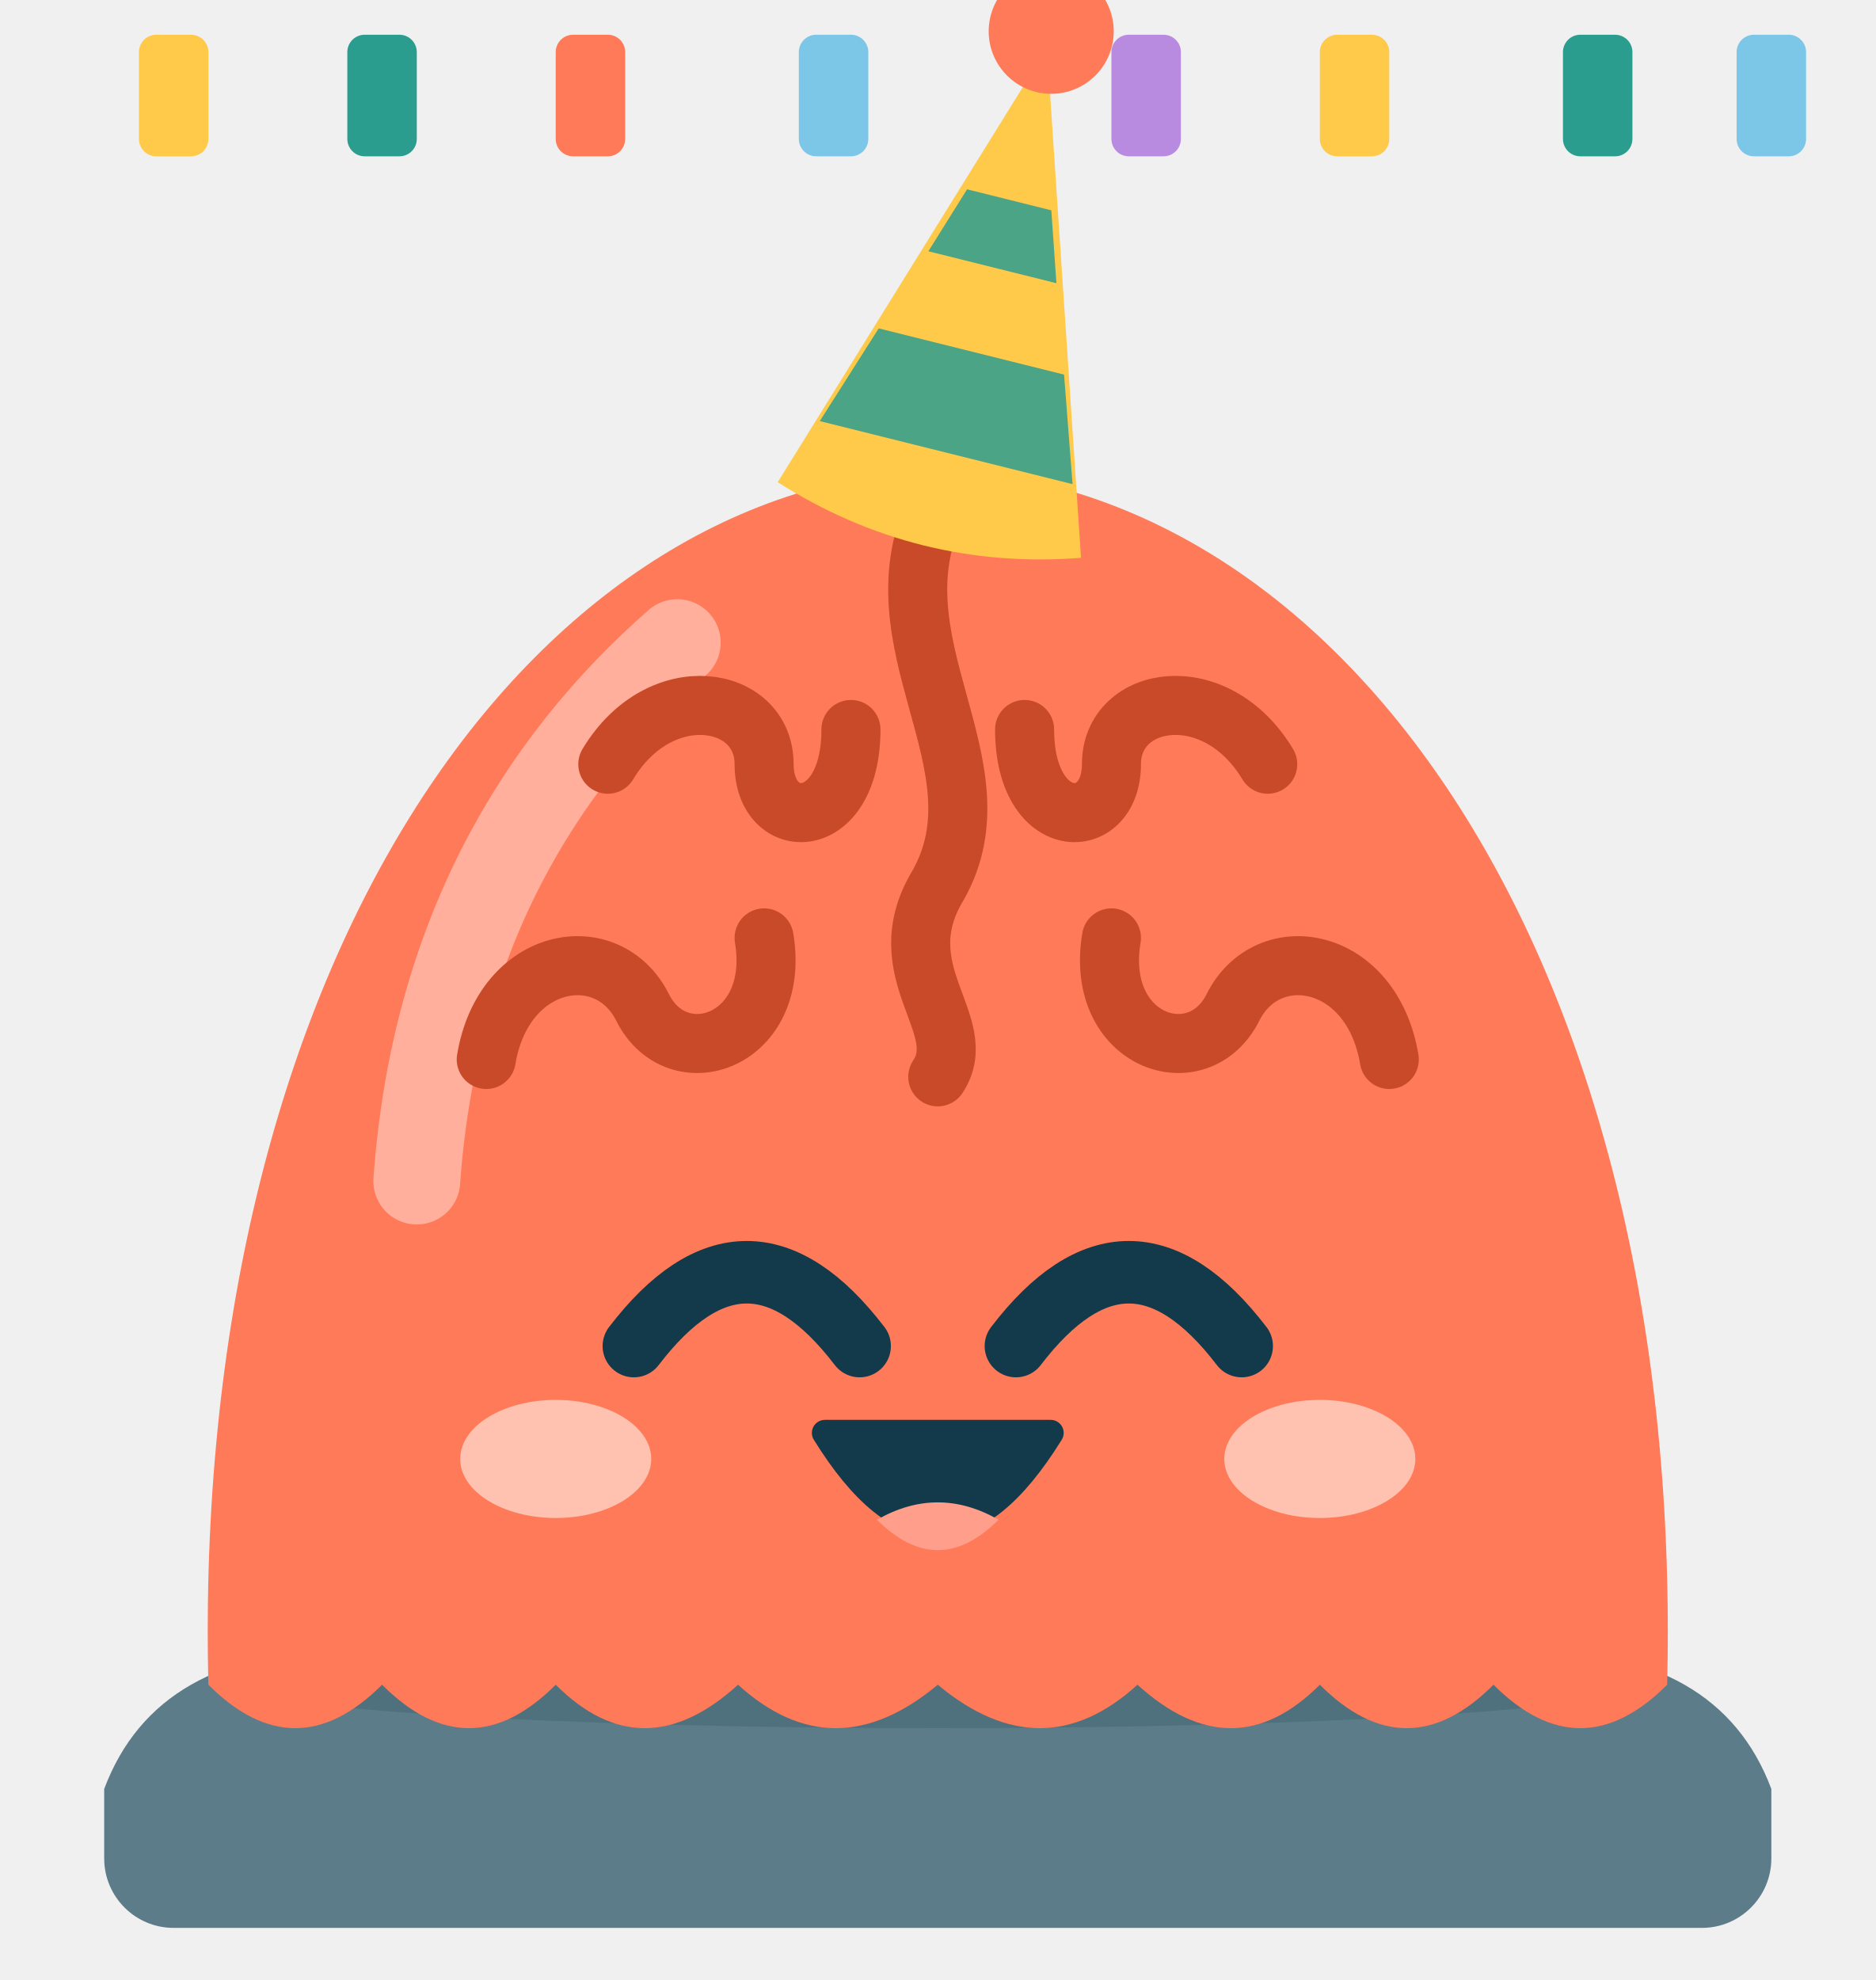
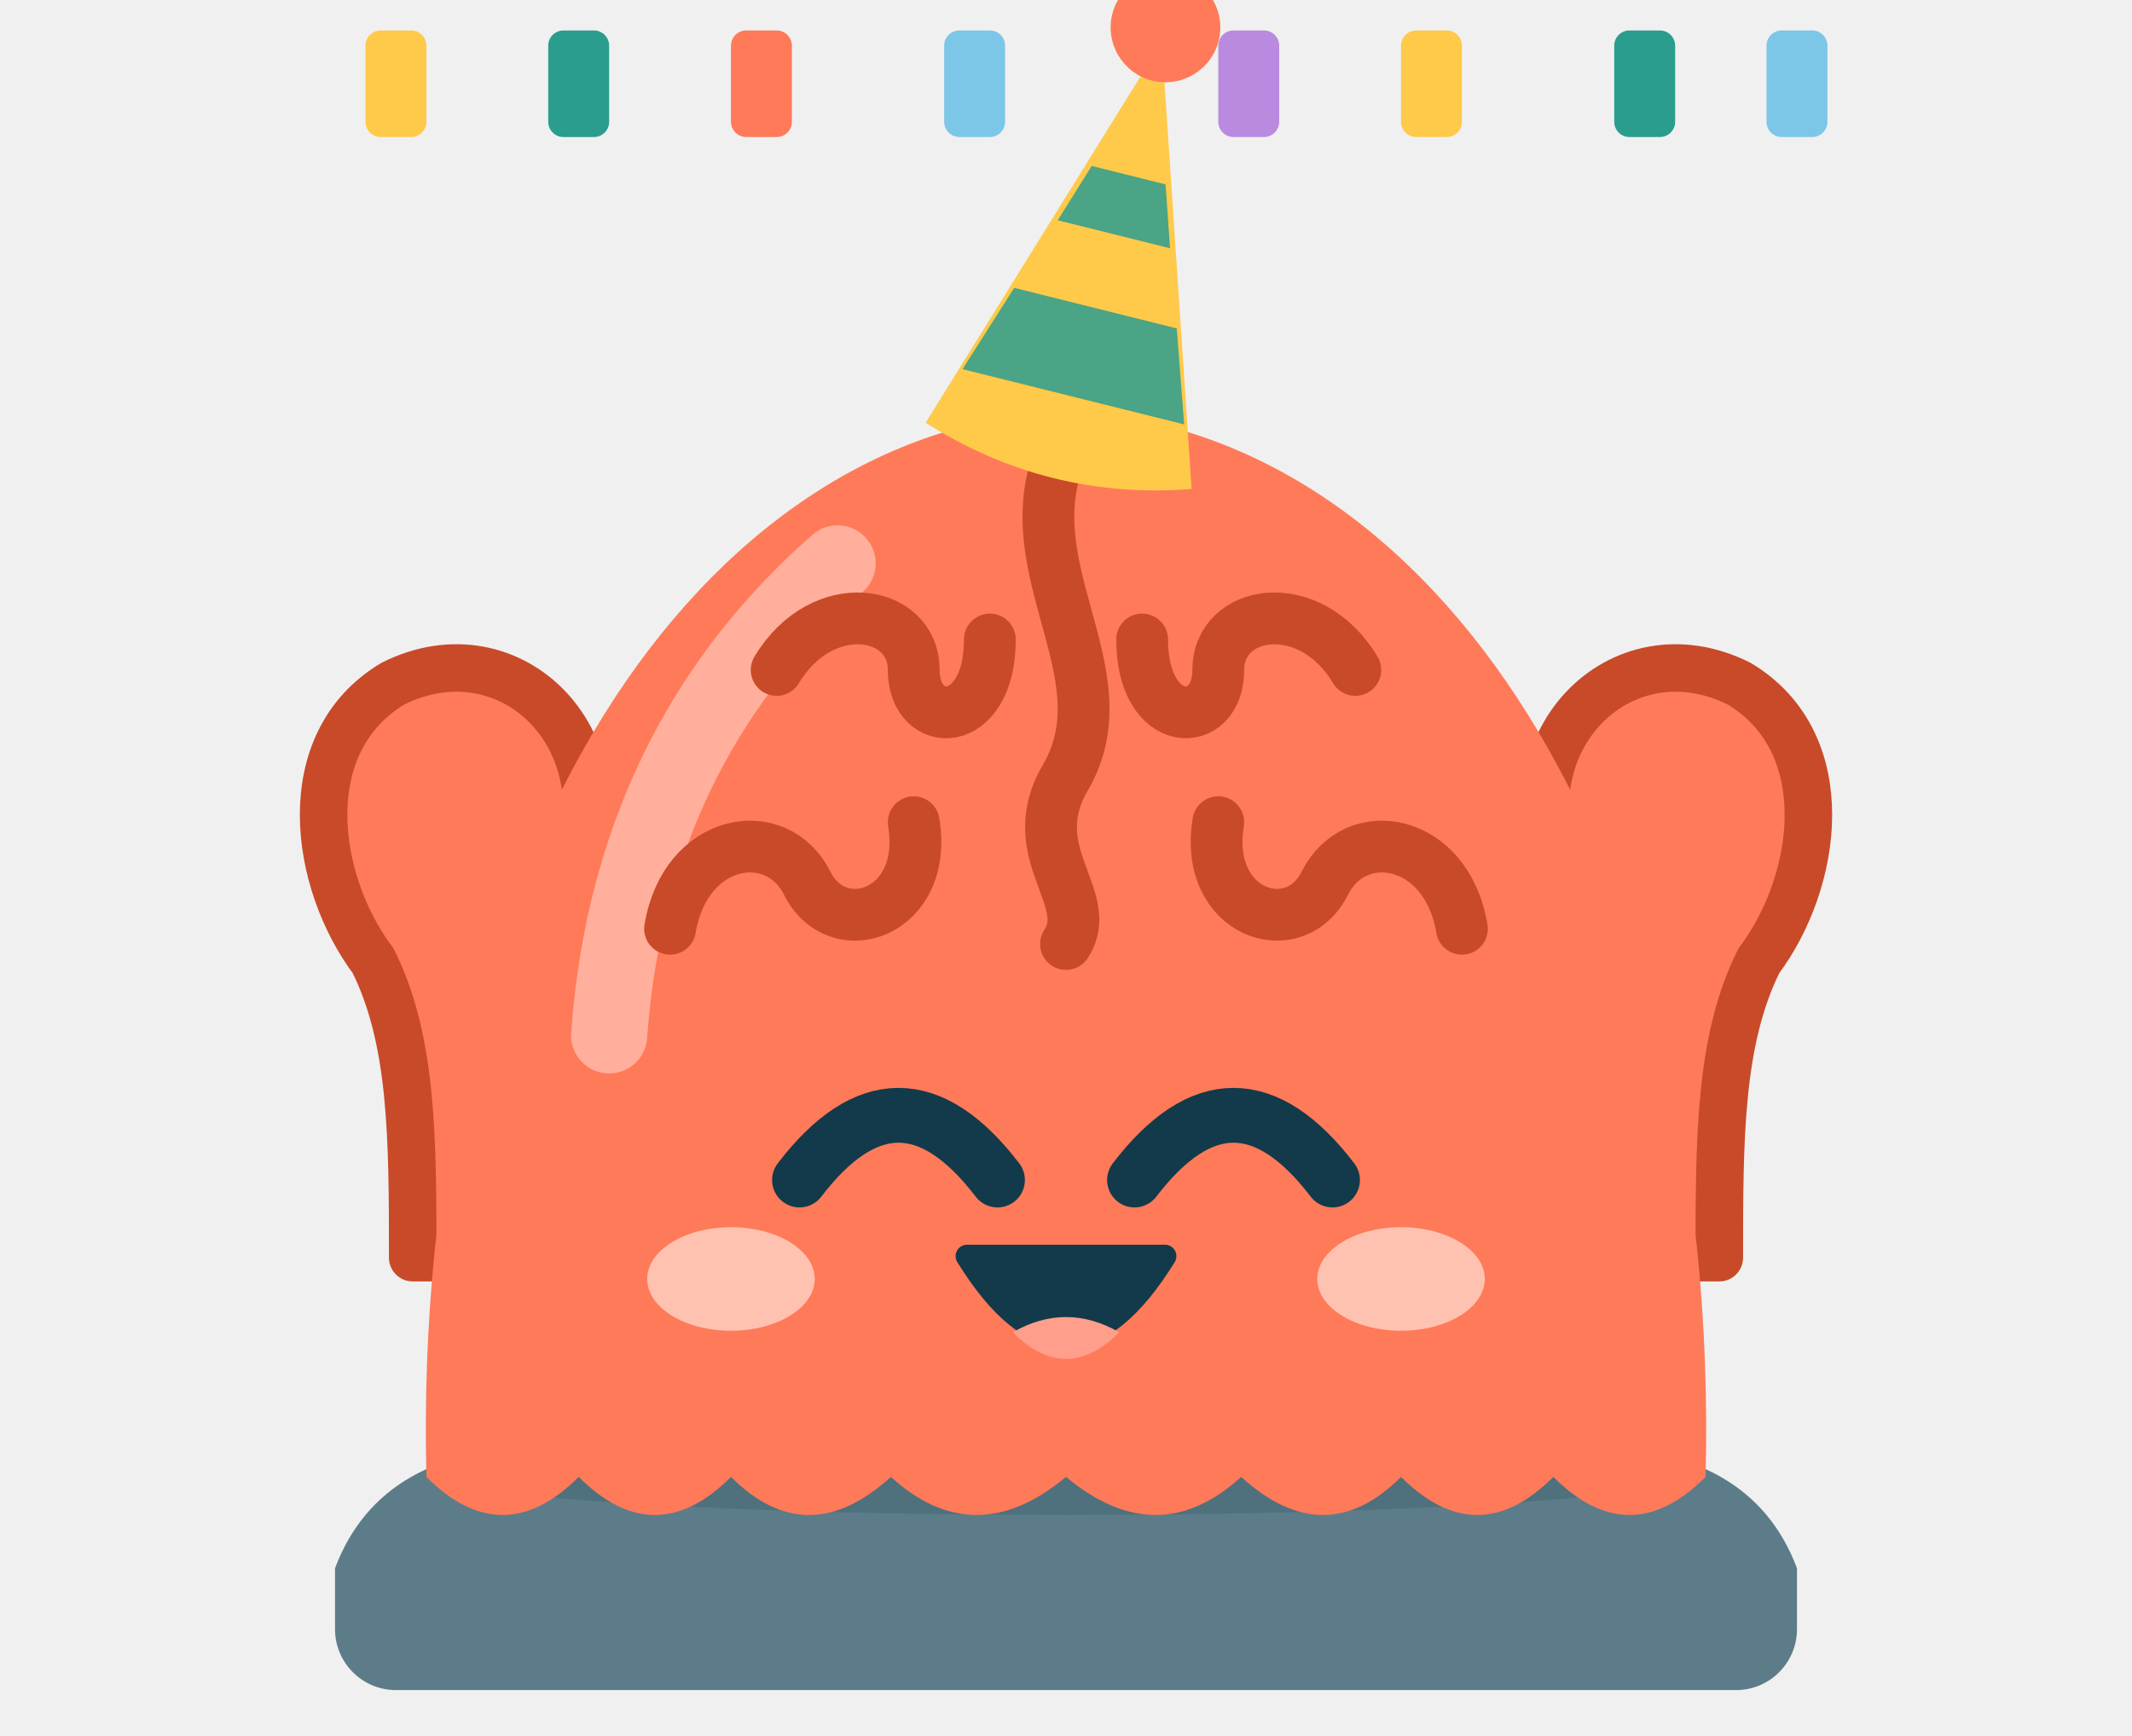
- <svg xmlns="http://www.w3.org/2000/svg" viewBox="-4 -14 108 114" role="img" aria-label="Lobey celebrating">
+ <svg xmlns="http://www.w3.org/2000/svg" viewBox="-20 -14 140 114" role="img" aria-label="Lobey celebrating">
  <style>
.body { transform-box: view-box; transform-origin: 50px 84px; }
.eye { transform-box: fill-box; transform-origin: center; animation: blink 4.8s infinite; }
.shadow { transform-box: fill-box; transform-origin: center; }
@keyframes blink { 0%, 44%, 48%, 100% { transform: scaleY(1); } 46% { transform: scaleY(.1); } }

.body { animation: jump 1.2s ease-in-out infinite; }
.shadow { animation: sh 1.2s ease-in-out infinite; }
.cf { transform-box: fill-box; transform-origin: center; animation: fall 2.2s linear infinite; }
@keyframes jump { 0%,100% { transform: translateY(0) scale(1.05,.94); } 15% { transform: translateY(0) scale(1,1); } 45% { transform: translateY(-9px) scale(.97,1.04); } 75% { transform: translateY(0) scale(1,1); } }
@keyframes sh { 0%,100%,75% { opacity: .2; transform: scaleX(1); } 45% { opacity: .08; transform: scaleX(.8); } }
@keyframes fall { 0% { transform: translateY(0) rotate(0); opacity: 0; } 10% { opacity: 1; } 85% { opacity: 1; } 100% { transform: translateY(96px) rotate(540deg); opacity: 0; } }
.c0 { animation-delay: 0s; animation-duration: 2.2s; }.c1 { animation-delay: 0.7s; animation-duration: 2.6s; }.c2 { animation-delay: 0.3s; animation-duration: 2.0s; }.c3 { animation-delay: 1.1s; animation-duration: 2.4s; }.c4 { animation-delay: 0.5s; animation-duration: 2.3s; }.c5 { animation-delay: 1.4s; animation-duration: 2.1s; }.c6 { animation-delay: 0.2s; animation-duration: 2.7s; }.c7 { animation-delay: 0.9s; animation-duration: 2.2s; }
- @media (prefers-reduced-motion: reduce) { * { animation: none !important; } }</style>
+ .armR { transform-box: view-box; transform-origin: 89px 66px; animation: pumpR 1.2s ease-in-out infinite; }
+ .armL { transform-box: view-box; transform-origin: 11px 66px; animation: pumpL 1.2s ease-in-out infinite; }
+ @keyframes pumpR { 0%,100% { transform: rotate(40deg); } 15% { transform: rotate(32deg); } 45% { transform: rotate(12deg); } 75% { transform: rotate(32deg); } }
+ @keyframes pumpL { 0%,100% { transform: rotate(-40deg); } 15% { transform: rotate(-32deg); } 45% { transform: rotate(-12deg); } 75% { transform: rotate(-32deg); } }
+ @media (prefers-reduced-motion: reduce) { * { animation: none !important; } .armR { transform: rotate(30deg); } .armL { transform: rotate(-30deg); } }</style>
  <rect class="cf c0" x="4" y="-12" width="4" height="7" rx="1" fill="#ffc94a" />
  <rect class="cf c1" x="16" y="-12" width="4" height="7" rx="1" fill="#2a9d8f" />
  <rect class="cf c2" x="28" y="-12" width="4" height="7" rx="1" fill="#ff7a59" />
  <rect class="cf c3" x="42" y="-12" width="4" height="7" rx="1" fill="#7cc6e8" />
  <rect class="cf c4" x="60" y="-12" width="4" height="7" rx="1" fill="#b98be0" />
  <rect class="cf c5" x="72" y="-12" width="4" height="7" rx="1" fill="#ffc94a" />
  <rect class="cf c6" x="86" y="-12" width="4" height="7" rx="1" fill="#2a9d8f" />
  <rect class="cf c7" x="96" y="-12" width="4" height="7" rx="1" fill="#7cc6e8" />
  <path d="M2 89 Q5 81 16 81 H84 Q95 81 98 89 V93 a4 4 0 0 1 -4 4 H6 a4 4 0 0 1 -4 -4 Z" fill="#5d7c89" />
  <ellipse class="shadow" cx="50" cy="83" rx="40" ry="2.5" fill="#123a4a" opacity=".18" />
  <g class="body">
+     <g class="armL">
+       <path transform="translate(11 66) scale(-1.3 1.3)" d="M-3 2 C-3 -6 -3 -12 -5 -17 C-8 -24 -2 -30 4 -27 C9 -24 8 -17 5 -13 C3 -9 3 -4 3 2 Z" fill="#ff7a59" stroke="#c94a28" stroke-width="2.4" stroke-linejoin="round" />
+     </g>
+     <g class="armR">
+       <path transform="translate(89 66) scale(1.3)" d="M-3 2 C-3 -6 -3 -12 -5 -17 C-8 -24 -2 -30 4 -27 C9 -24 8 -17 5 -13 C3 -9 3 -4 3 2 Z" fill="#ff7a59" stroke="#c94a28" stroke-width="2.4" stroke-linejoin="round" />
+     </g>
    <path d="M8 83 C7 42 26 14 50 13 C74 14 93 42 92 83 Q87 88 82 83 Q77 88 72 83 Q67 88 61.5 83 Q56 88 50 83 Q44 88 38.5 83 Q33 88 28 83 Q23 88 18 83 Q13 88 8 83 Z" fill="#ff7a59" />
    <path d="M20 54 C21 40 27 30 35 23" fill="none" stroke="#fff" stroke-opacity=".4" stroke-width="5" stroke-linecap="round" />
    <g fill="none" stroke="#c94a28" stroke-width="3.4" stroke-linecap="round" stroke-linejoin="round">
      <path class="fold" d="M50 15 C46 23 54 30 50 37 C47 42 52 45 50 48" />
      <path class="fold f2" d="M31 30 C34 25 40 26 40 30 C40 34 45 34 45 28" />
      <path class="fold f3" d="M69 30 C66 25 60 26 60 30 C60 34 55 34 55 28" />
      <path class="fold f4" d="M24 47 C25 41 31 40 33 44 C35 48 41 46 40 40" />
      <path class="fold f5" d="M76 47 C75 41 69 40 67 44 C65 48 59 46 60 40" />
    </g>
    <ellipse class="cheek" cx="28" cy="70" rx="5.5" ry="3.4" fill="#ffc2b0" />
    <ellipse class="cheek" cx="72" cy="70" rx="5.5" ry="3.4" fill="#ffc2b0" />
    <path d="M32.5 63.5 Q39 55 45.5 63.5" fill="none" stroke="#123a4a" stroke-width="3.6" stroke-linecap="round" />
    <path d="M54.5 63.5 Q61 55 67.5 63.5" fill="none" stroke="#123a4a" stroke-width="3.6" stroke-linecap="round" />
    <path d="M43.5 68.5 Q50 79 56.5 68.5 Z" fill="#123a4a" stroke="#123a4a" stroke-width="1.5" stroke-linejoin="round" />
    <path d="M46.5 73.5 Q50 71.5 53.5 73.5 Q50 77 46.5 73.5 Z" fill="#ff9e8a" />
    <g transform="rotate(14 50 14)">
      <path d="M41 16 L50 -12 L59 16 Q50 19 41 16 Z" fill="#ffc94a" />
      <path d="M44.5 6 L55.5 6 L57.5 12 L42.5 12 Z" fill="#2a9d8f" opacity=".85" />
      <path d="M47.5 -3 L52.5 -3 L53.8 1 L46.2 1 Z" fill="#2a9d8f" opacity=".85" />
      <circle cx="50" cy="-13" r="3.6" fill="#ff7a59" />
    </g>
  </g>
</svg>
